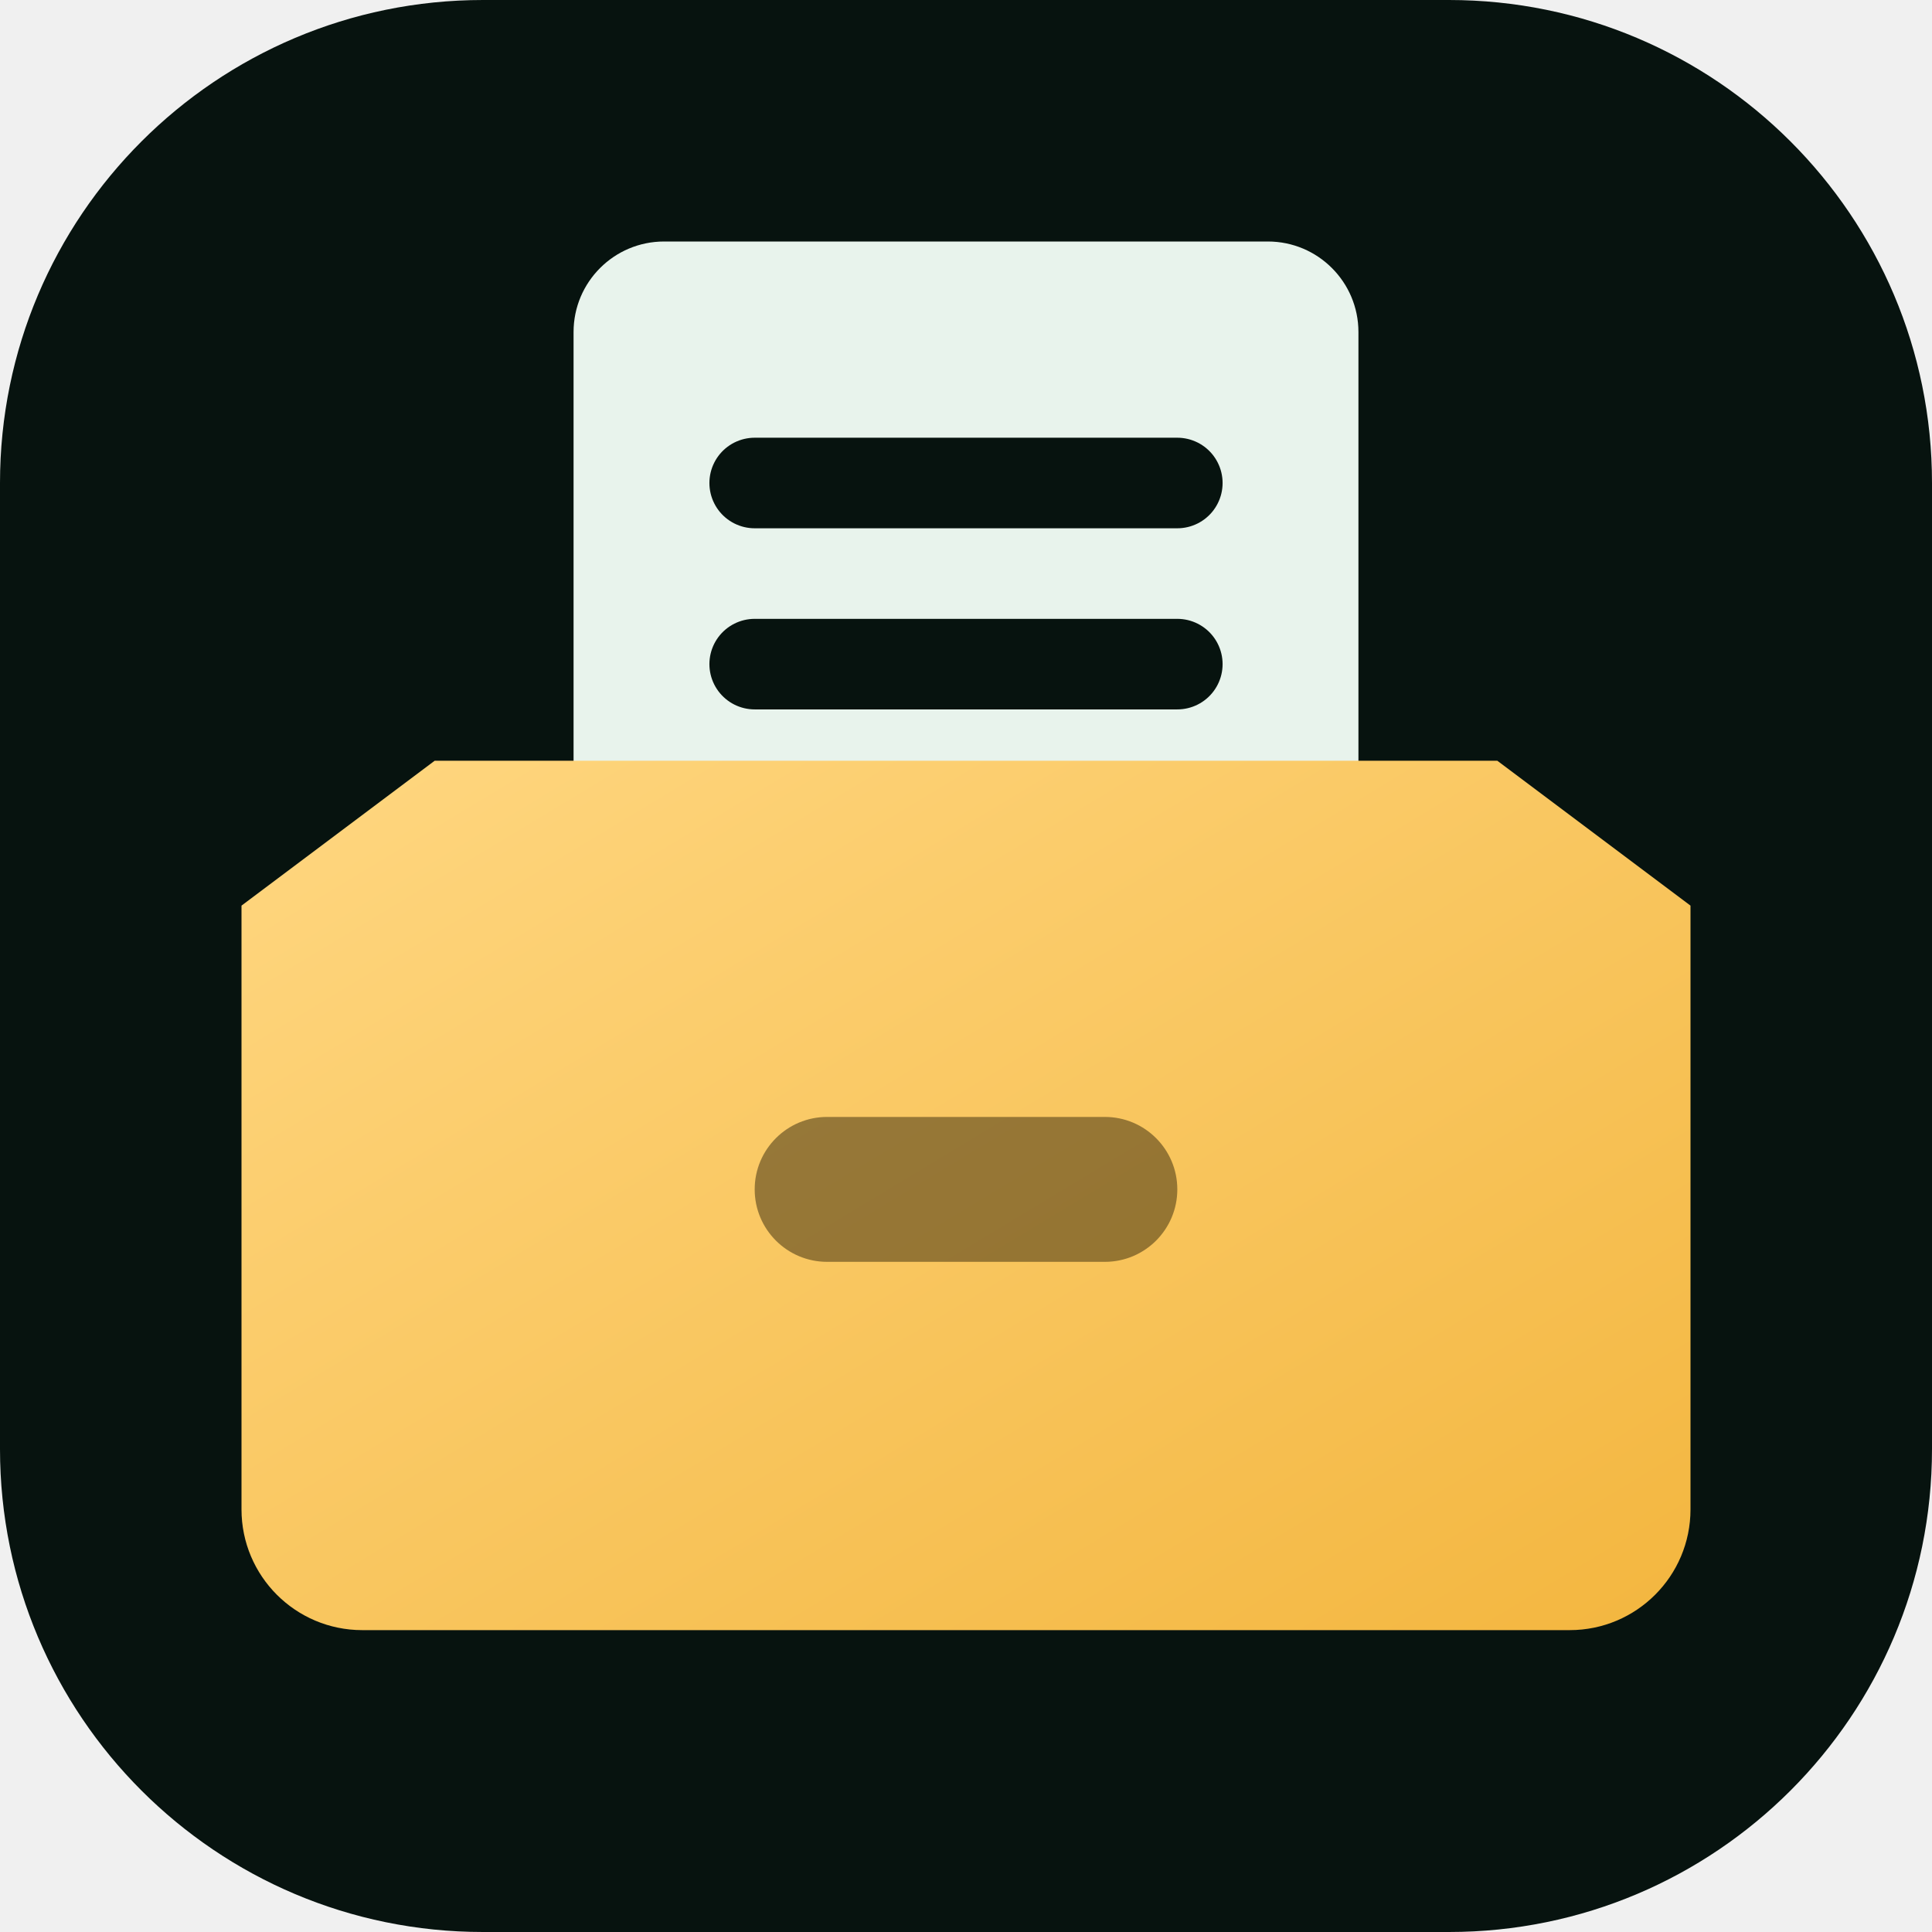
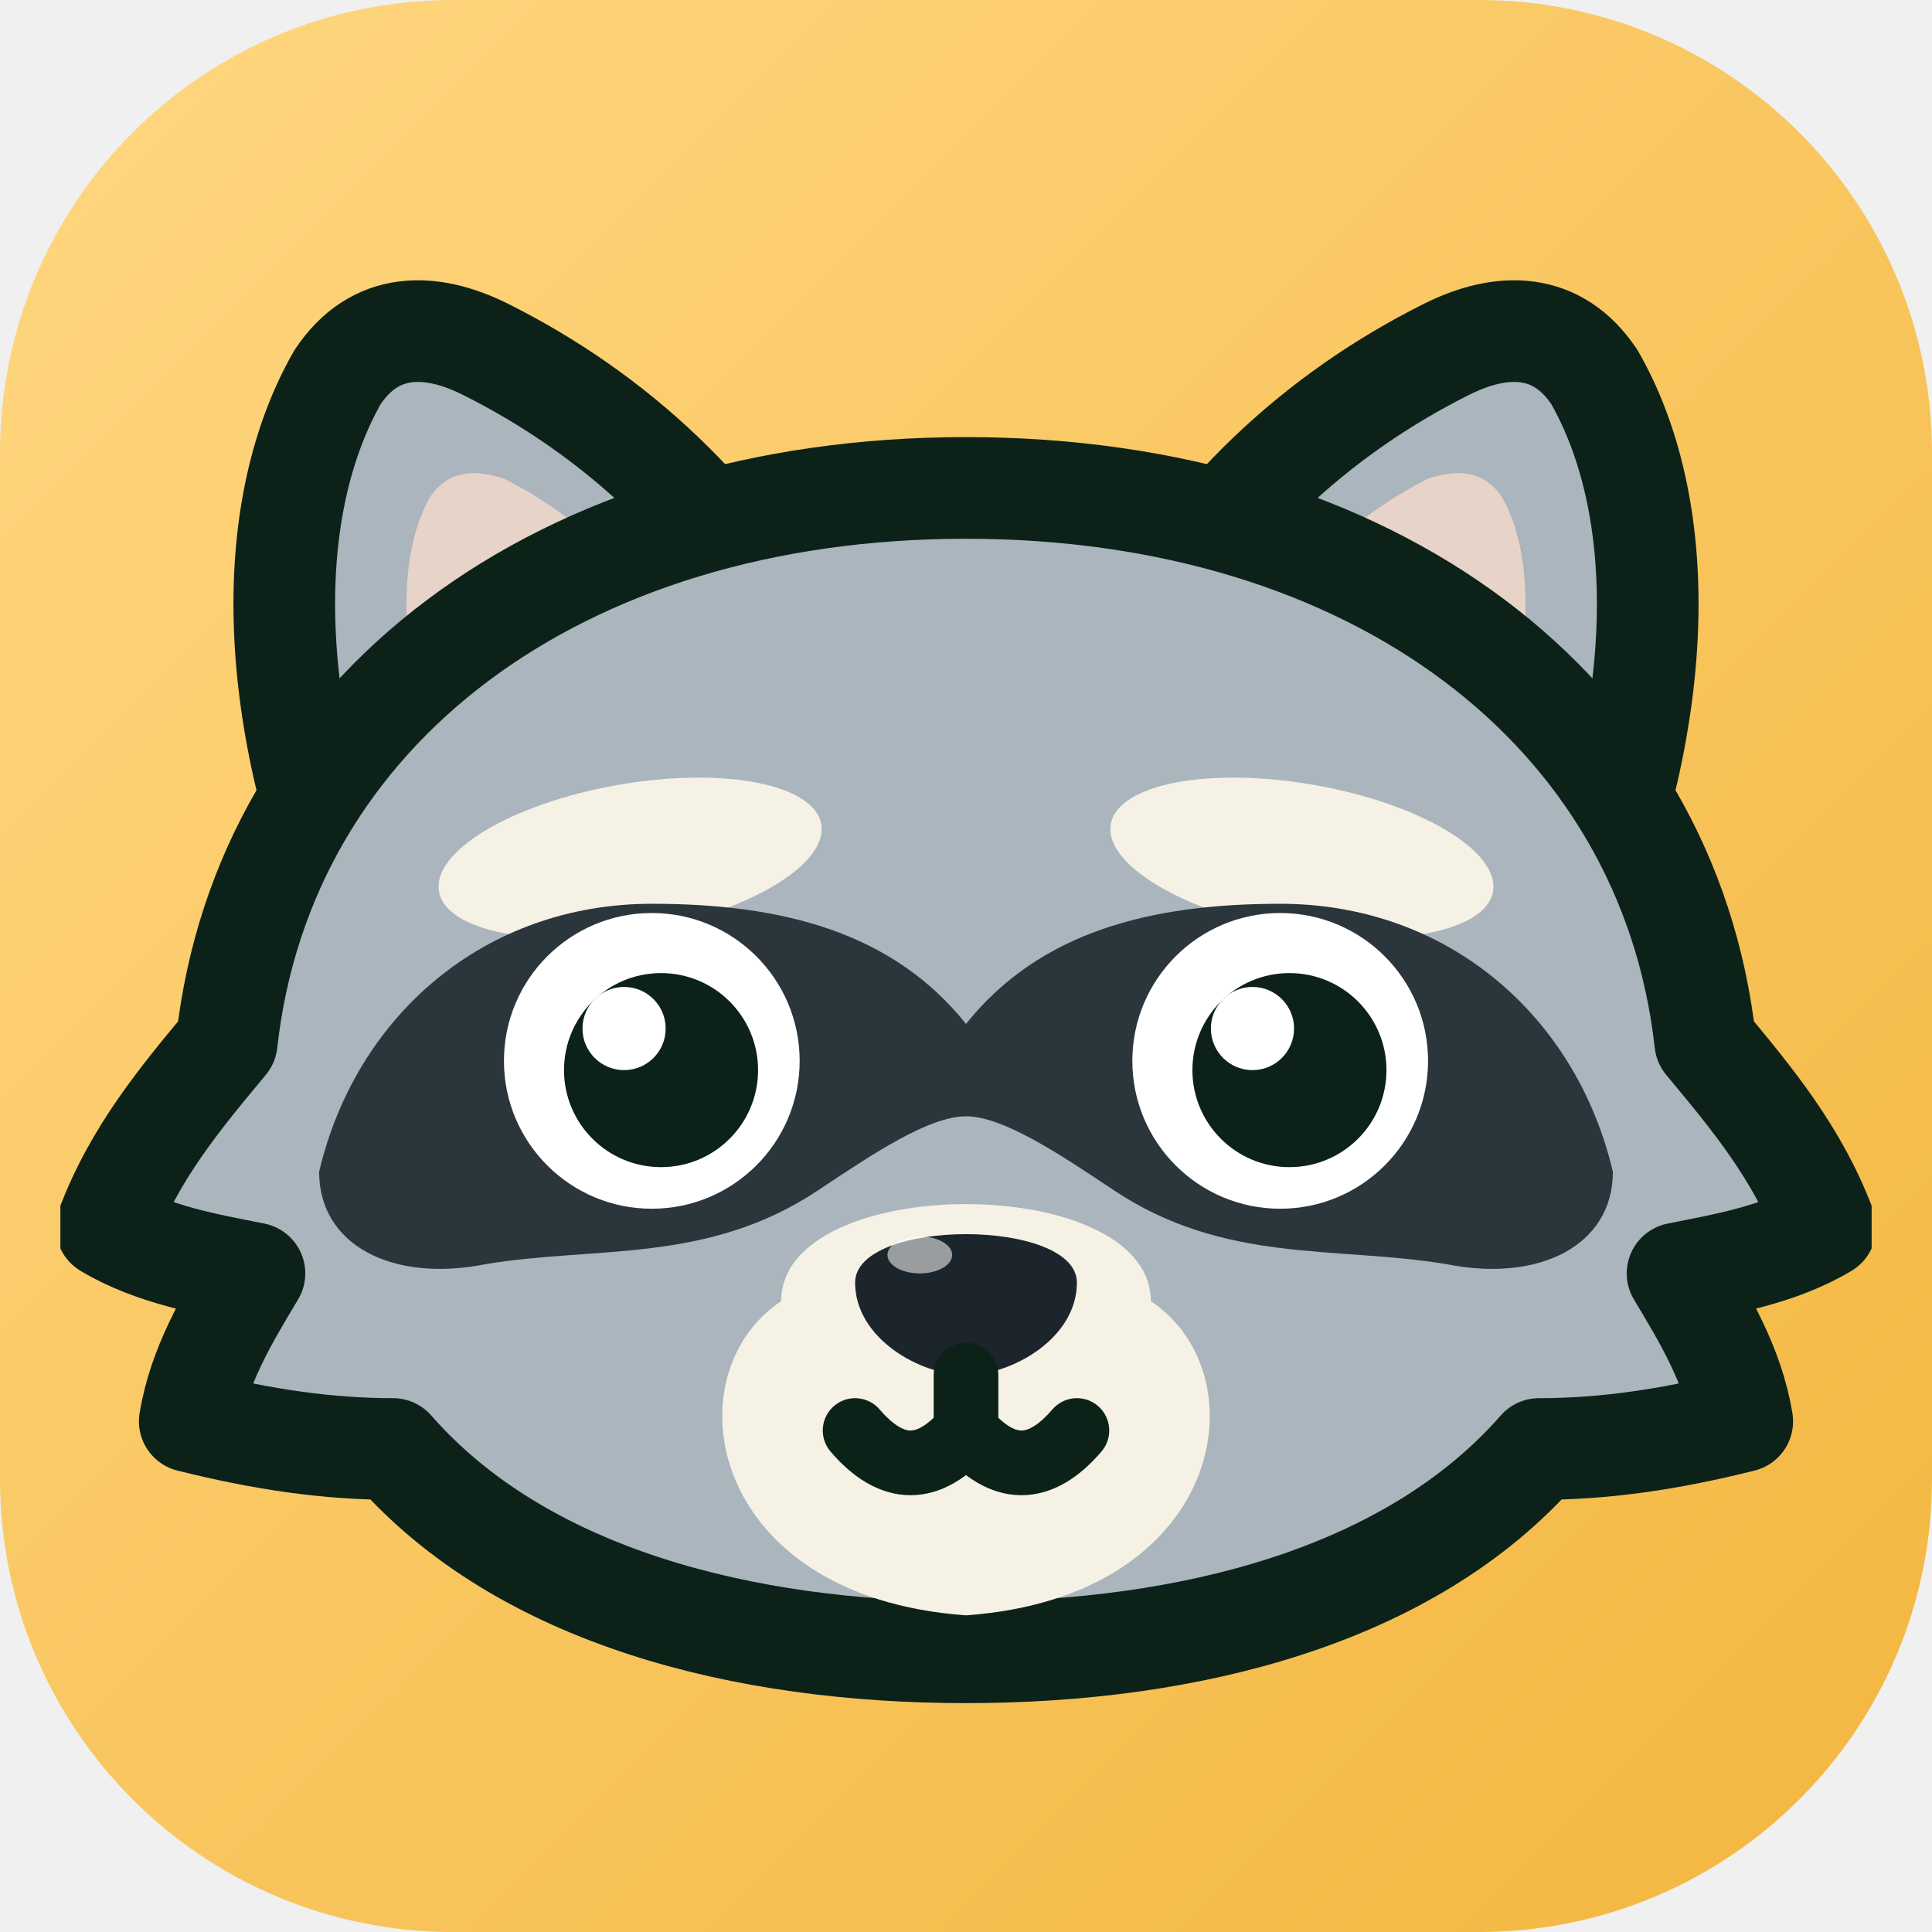
- <svg xmlns="http://www.w3.org/2000/svg" viewBox="0 0 32 32">
+ <svg xmlns="http://www.w3.org/2000/svg" viewBox="0 0 64 64">
  <defs>
    <linearGradient id="g" x1="0" y1="0" x2="1" y2="1">
      <stop offset="0" stop-color="#ffd781" />
      <stop offset="1" stop-color="#f3b63f" />
    </linearGradient>
  </defs>
-   <rect width="32" height="32" rx="8" fill="#07130f" />
-   <rect x="9.5" y="4" width="13" height="15" rx="1.5" fill="#e8f3ec" />
-   <path d="M12.5 8h7M12.5 11h7M12.5 14h4" stroke="#07130f" stroke-width="1.5" stroke-linecap="round" />
-   <path d="M4 15 7.2 12.6h17.6L28 15v10a2 2 0 0 1-2 2H6a2 2 0 0 1-2-2z" fill="url(#g)" />
-   <rect x="12.5" y="18.5" width="7" height="2.4" rx="1.2" fill="#1d1400" opacity=".45" />
+   <rect width="64" height="64" rx="15" fill="url(#g)" />
+   <svg x="2" y="3" width="60" height="60" viewBox="30 -5 196 196">
+     <g>
+       <g>
+         <path d="M62 86C52 62 52 40 60 26c4-6 10-6 16-3 14 7 26 18 34 33z" fill="#aab5be" stroke="#0c2219" stroke-width="11" stroke-linejoin="round" />
+         <path d="M71 70c-4-12-5-24-1-31 2-3 5-3 8-2 8 4 14 10 19 18z" fill="#e8d3c9" />
+       </g>
+       <g transform="matrix(-1 0 0 1 256 0)">
+         <g>
+           <path d="M62 86C52 62 52 40 60 26c4-6 10-6 16-3 14 7 26 18 34 33z" fill="#aab5be" stroke="#0c2219" stroke-width="11" stroke-linejoin="round" />
+           <path d="M71 70c-4-12-5-24-1-31 2-3 5-3 8-2 8 4 14 10 19 18z" fill="#e8d3c9" />
+         </g>
+       </g>
+       <path d="M128 38c44 0 76 24 80 60 5 6 10 12 13 20-5 3-11 4-16 5 3 5 6 10 7 16-8 2-15 3-22 3-14 16-38 22-62 22s-48-6-62-22c-7 0-14-1-22-3 1-6 4-11 7-16-5-1-11-2-16-5 3-8 8-14 13-20 4-36 36-60 80-60z" fill="#aab5be" stroke="#0c2219" stroke-width="11" stroke-linejoin="round" />
+       <ellipse cx="92" cy="78" rx="21" ry="8" fill="#f6f1e5" transform="rotate(-10 92 80)" />
+       <ellipse cx="164" cy="78" rx="21" ry="8" fill="#f6f1e5" transform="rotate(10 164 80)" />
+       <path d="M128 96C120 86 108 83 94 83 76 83 62 95 58 112c0 8 8 12 18 10 12-2 24 0 36-8 6-4 12-8 16-8s10 4 16 8c12 8 24 6 36 8 10 2 18-2 18-10-4-17-18-29-36-29-14 0-26 3-34 13z" fill="#2b353c" />
+       <g>
+         <circle cx="94" cy="100" r="16" fill="#fff" />
+         <g>
+           <circle cx="95" cy="101" r="10.5" fill="#0c2219" />
+           <circle cx="91" cy="96.5" r="4.5" fill="#fff" />
+         </g>
+         <circle cx="162" cy="100" r="16" fill="#fff" />
+         <g>
+           <circle cx="163" cy="101" r="10.5" fill="#0c2219" />
+           <circle cx="159" cy="96.5" r="4.5" fill="#fff" />
+         </g>
+       </g>
+       <path d="M108 126c0-14 40-14 40 0 12 8 8 32-20 34-28-2-32-26-20-34z" fill="#f6f1e5" />
+       <path d="M116 124c0-7 24-7 24 0 0 6-7 10-12 10s-12-4-12-10z" fill="#1c252b" />
+       <ellipse cx="123" cy="121" rx="3.5" ry="2" fill="#fff" opacity="0.55" />
+       <path d="M128 134v6M116 140q6 7 12 0q6 7 12 0" fill="none" stroke="#0c2219" stroke-linecap="round" stroke-linejoin="round" stroke-width="7" />
+     </g>
+   </svg>
</svg>
